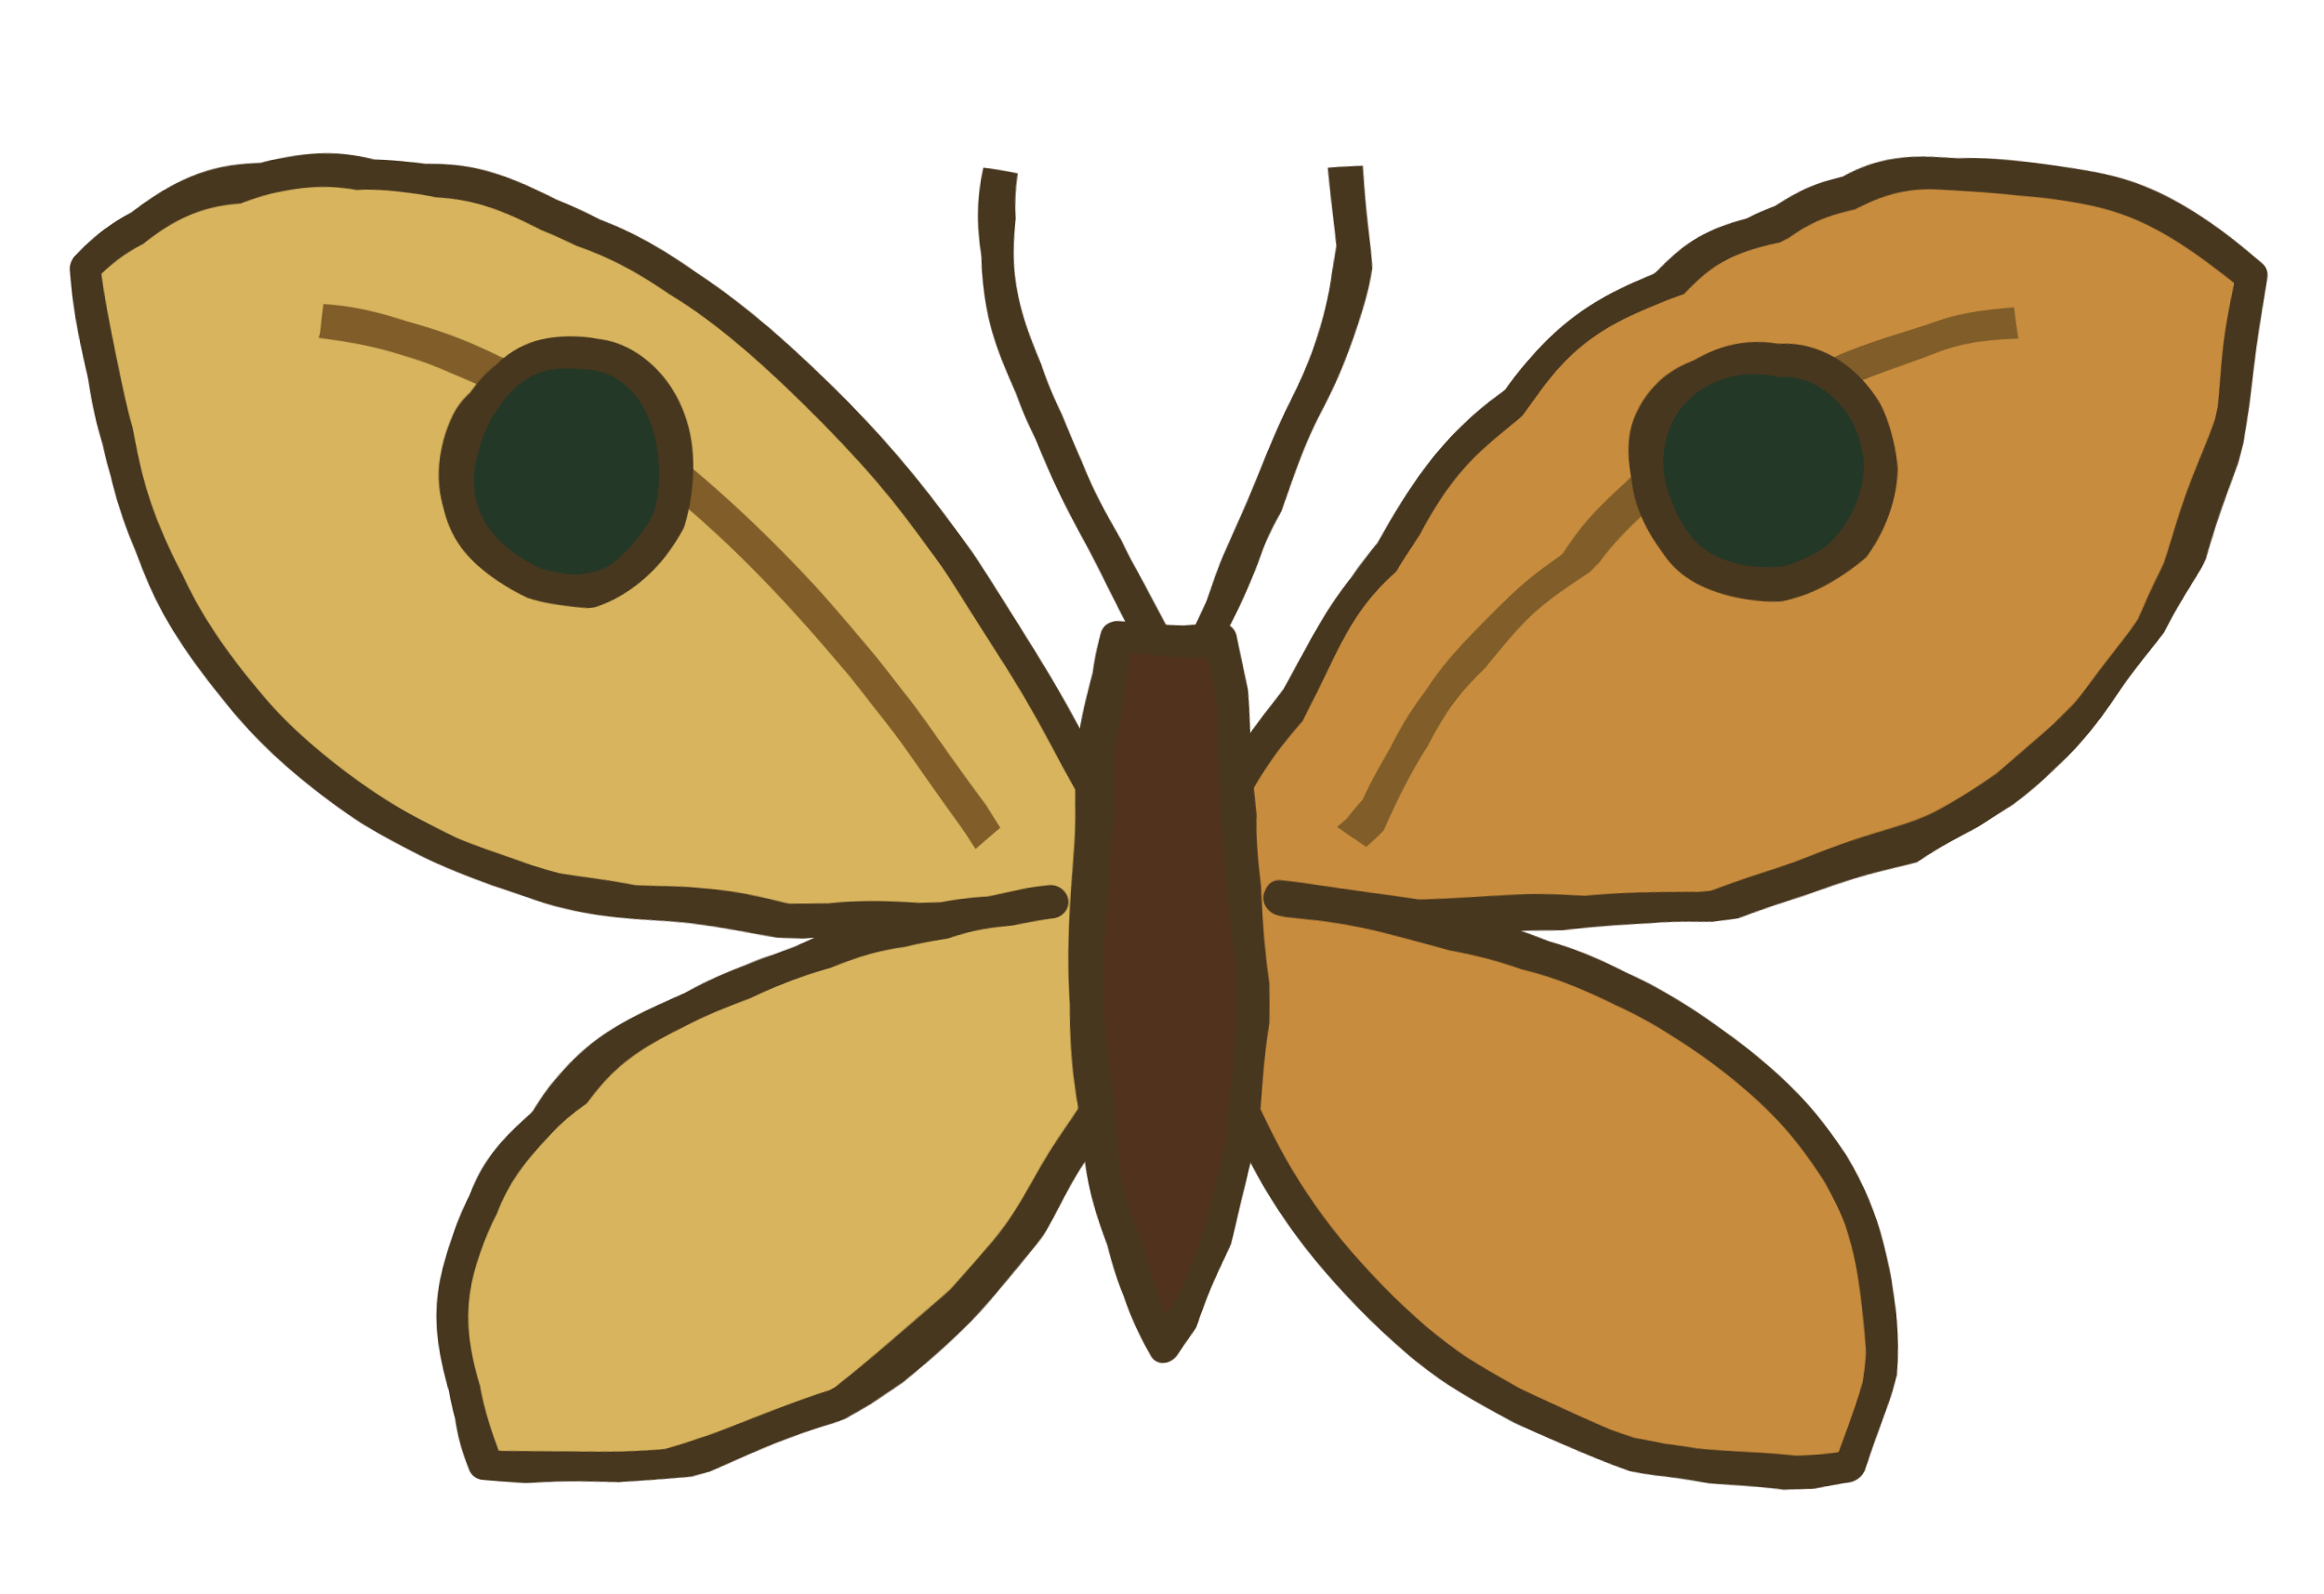
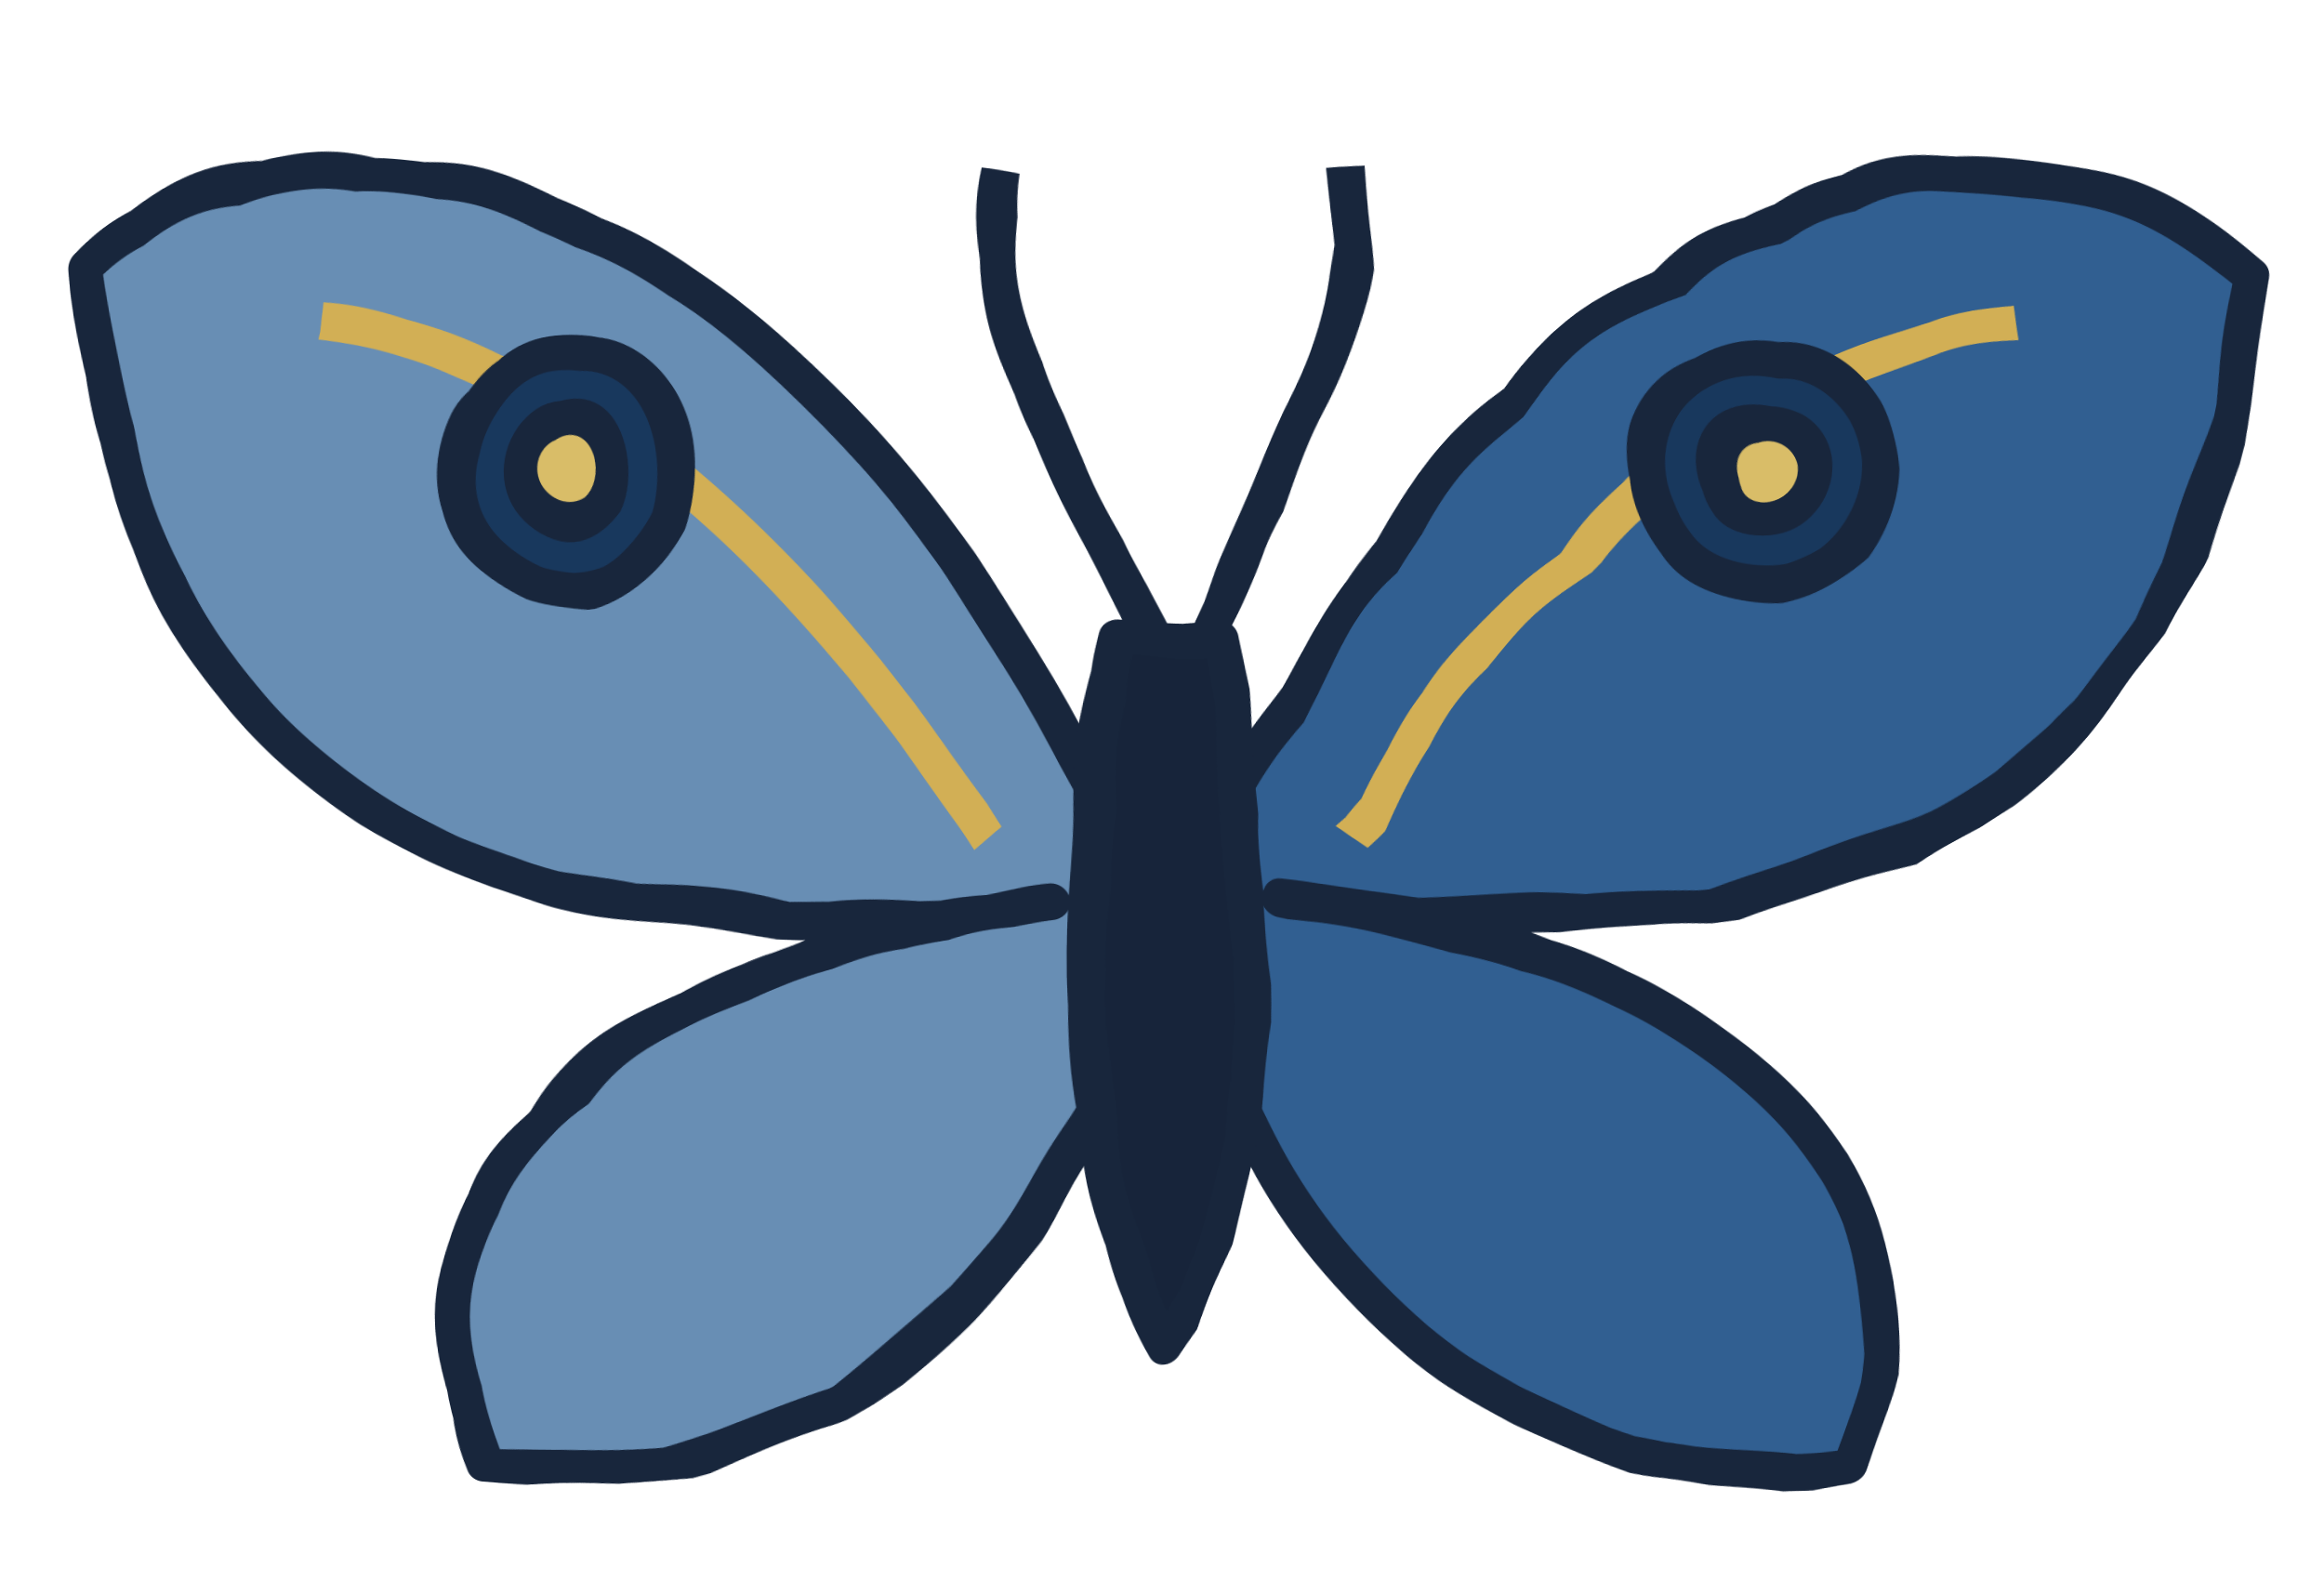
<svg xmlns="http://www.w3.org/2000/svg" viewBox="0 0 140 96">
  <defs>
    <filter id="w">
      <feTurbulence baseFrequency=".06" numOctaves="2" result="n" />
      <feDisplacementMap in="SourceGraphic" in2="n" scale="1.4" />
    </filter>
  </defs>
-   <g filter="url(#w)" stroke="#48371f" stroke-width="2" stroke-linejoin="round">
-     <path d="M66 48C48 11 20 3 5 16c2 28 20 43 58 38C35 57 22 72 29 88c22 2 36-13 41-34Z" fill="#d7b45d" />
-     <path d="M74 48c18-37 46-45 61-32-2 28-20 43-58 38 28 3 41 18 34 34-22 2-36-13-41-34Z" fill="#c78c3d" />
-     <path d="M19 19c17 3 28 13 40 31M121 19c-17 3-28 13-40 31" fill="none" stroke="#805d29" />
-     <circle cx="34" cy="28" r="7" fill="#243827" />
-     <circle cx="106" cy="28" r="7" fill="#243827" />
-     <path d="M67 38c-3 15-3 33 3 43 6-10 6-28 3-43Z" fill="#51321c" />
+   <g filter="url(#w)" stroke="#18263c" stroke-width="2.2" stroke-linejoin="round">
+     <path d="M66 48C48 11 20 3 5 16c2 28 20 43 58 38C35 57 22 72 29 88c22 2 36-13 41-34Z" fill="#688eb4" />
+     <path d="M74 48c18-37 46-45 61-32-2 28-20 43-58 38 28 3 41 18 34 34-22 2-36-13-41-34Z" fill="#315f91" />
+     <path d="M19 19c17 3 28 13 40 31M121 19c-17 3-28 13-40 31" fill="none" stroke="#d2af55" />
+     <circle cx="34" cy="28" r="7" fill="#18385d" />
+     <circle cx="106" cy="28" r="7" fill="#18385d" />
+     <circle cx="34" cy="28" r="3" fill="#d9bd68" />
+     <circle cx="106" cy="28" r="3" fill="#d9bd68" />
+     <path d="M67 38c-3 15-3 33 3 43 6-10 6-28 3-43Z" fill="#17243a" />
    <path d="M69 38C62 25 59 18 60 10M72 38c7-13 10-20 9-28" fill="none" />
  </g>
</svg>
